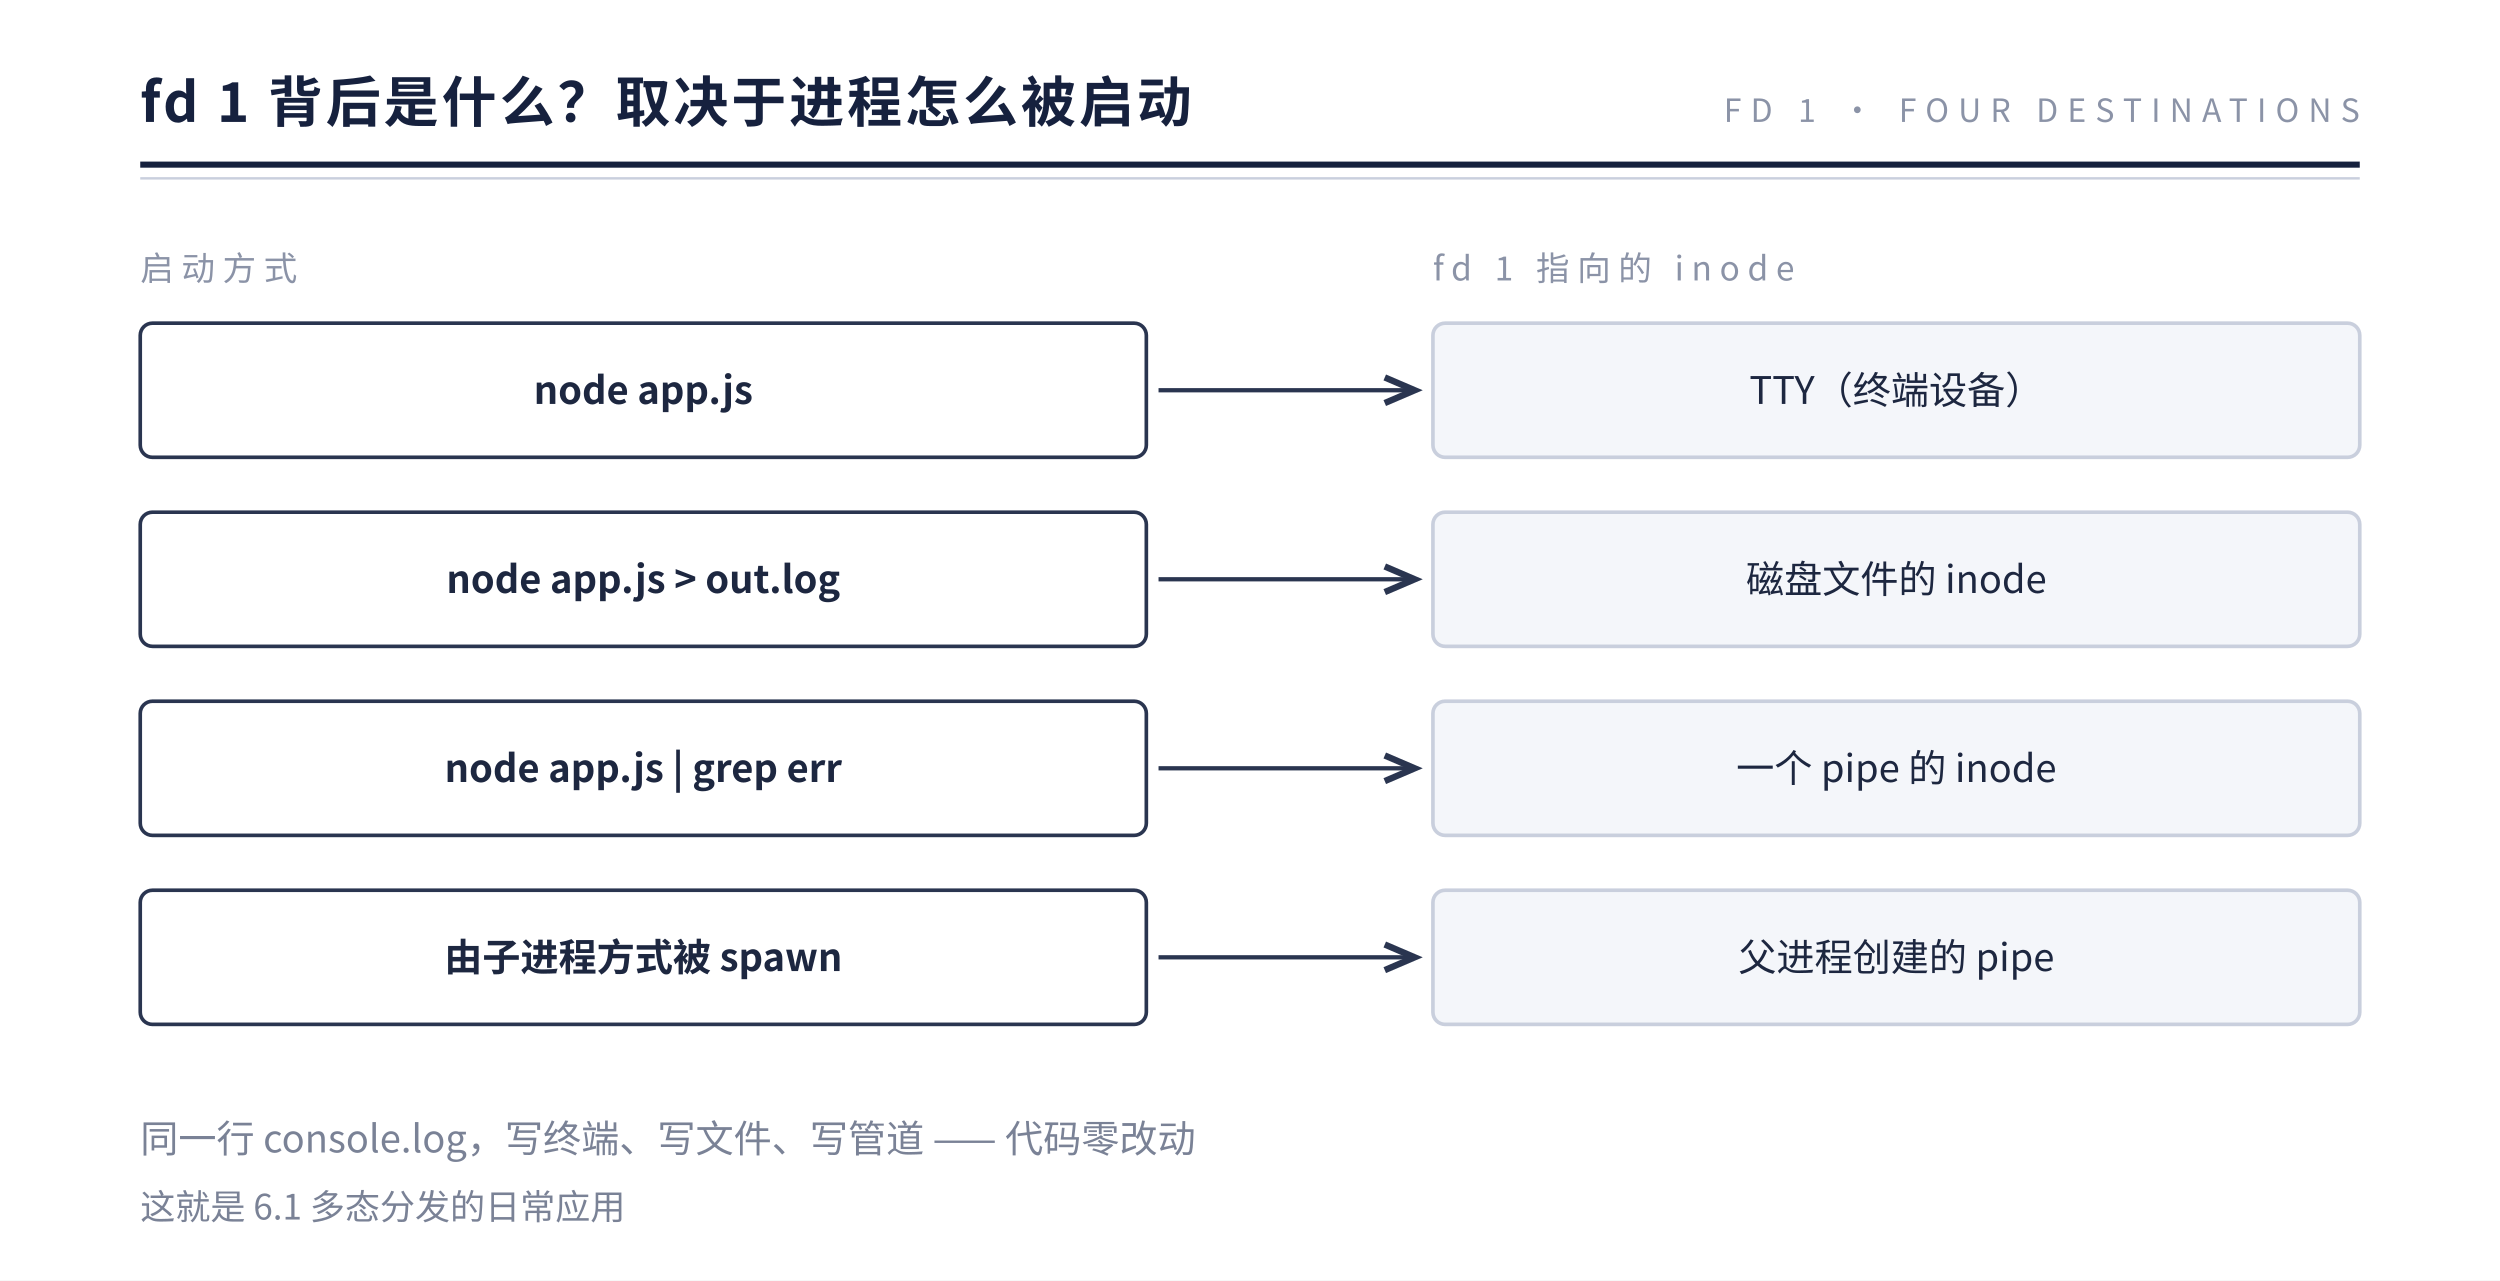
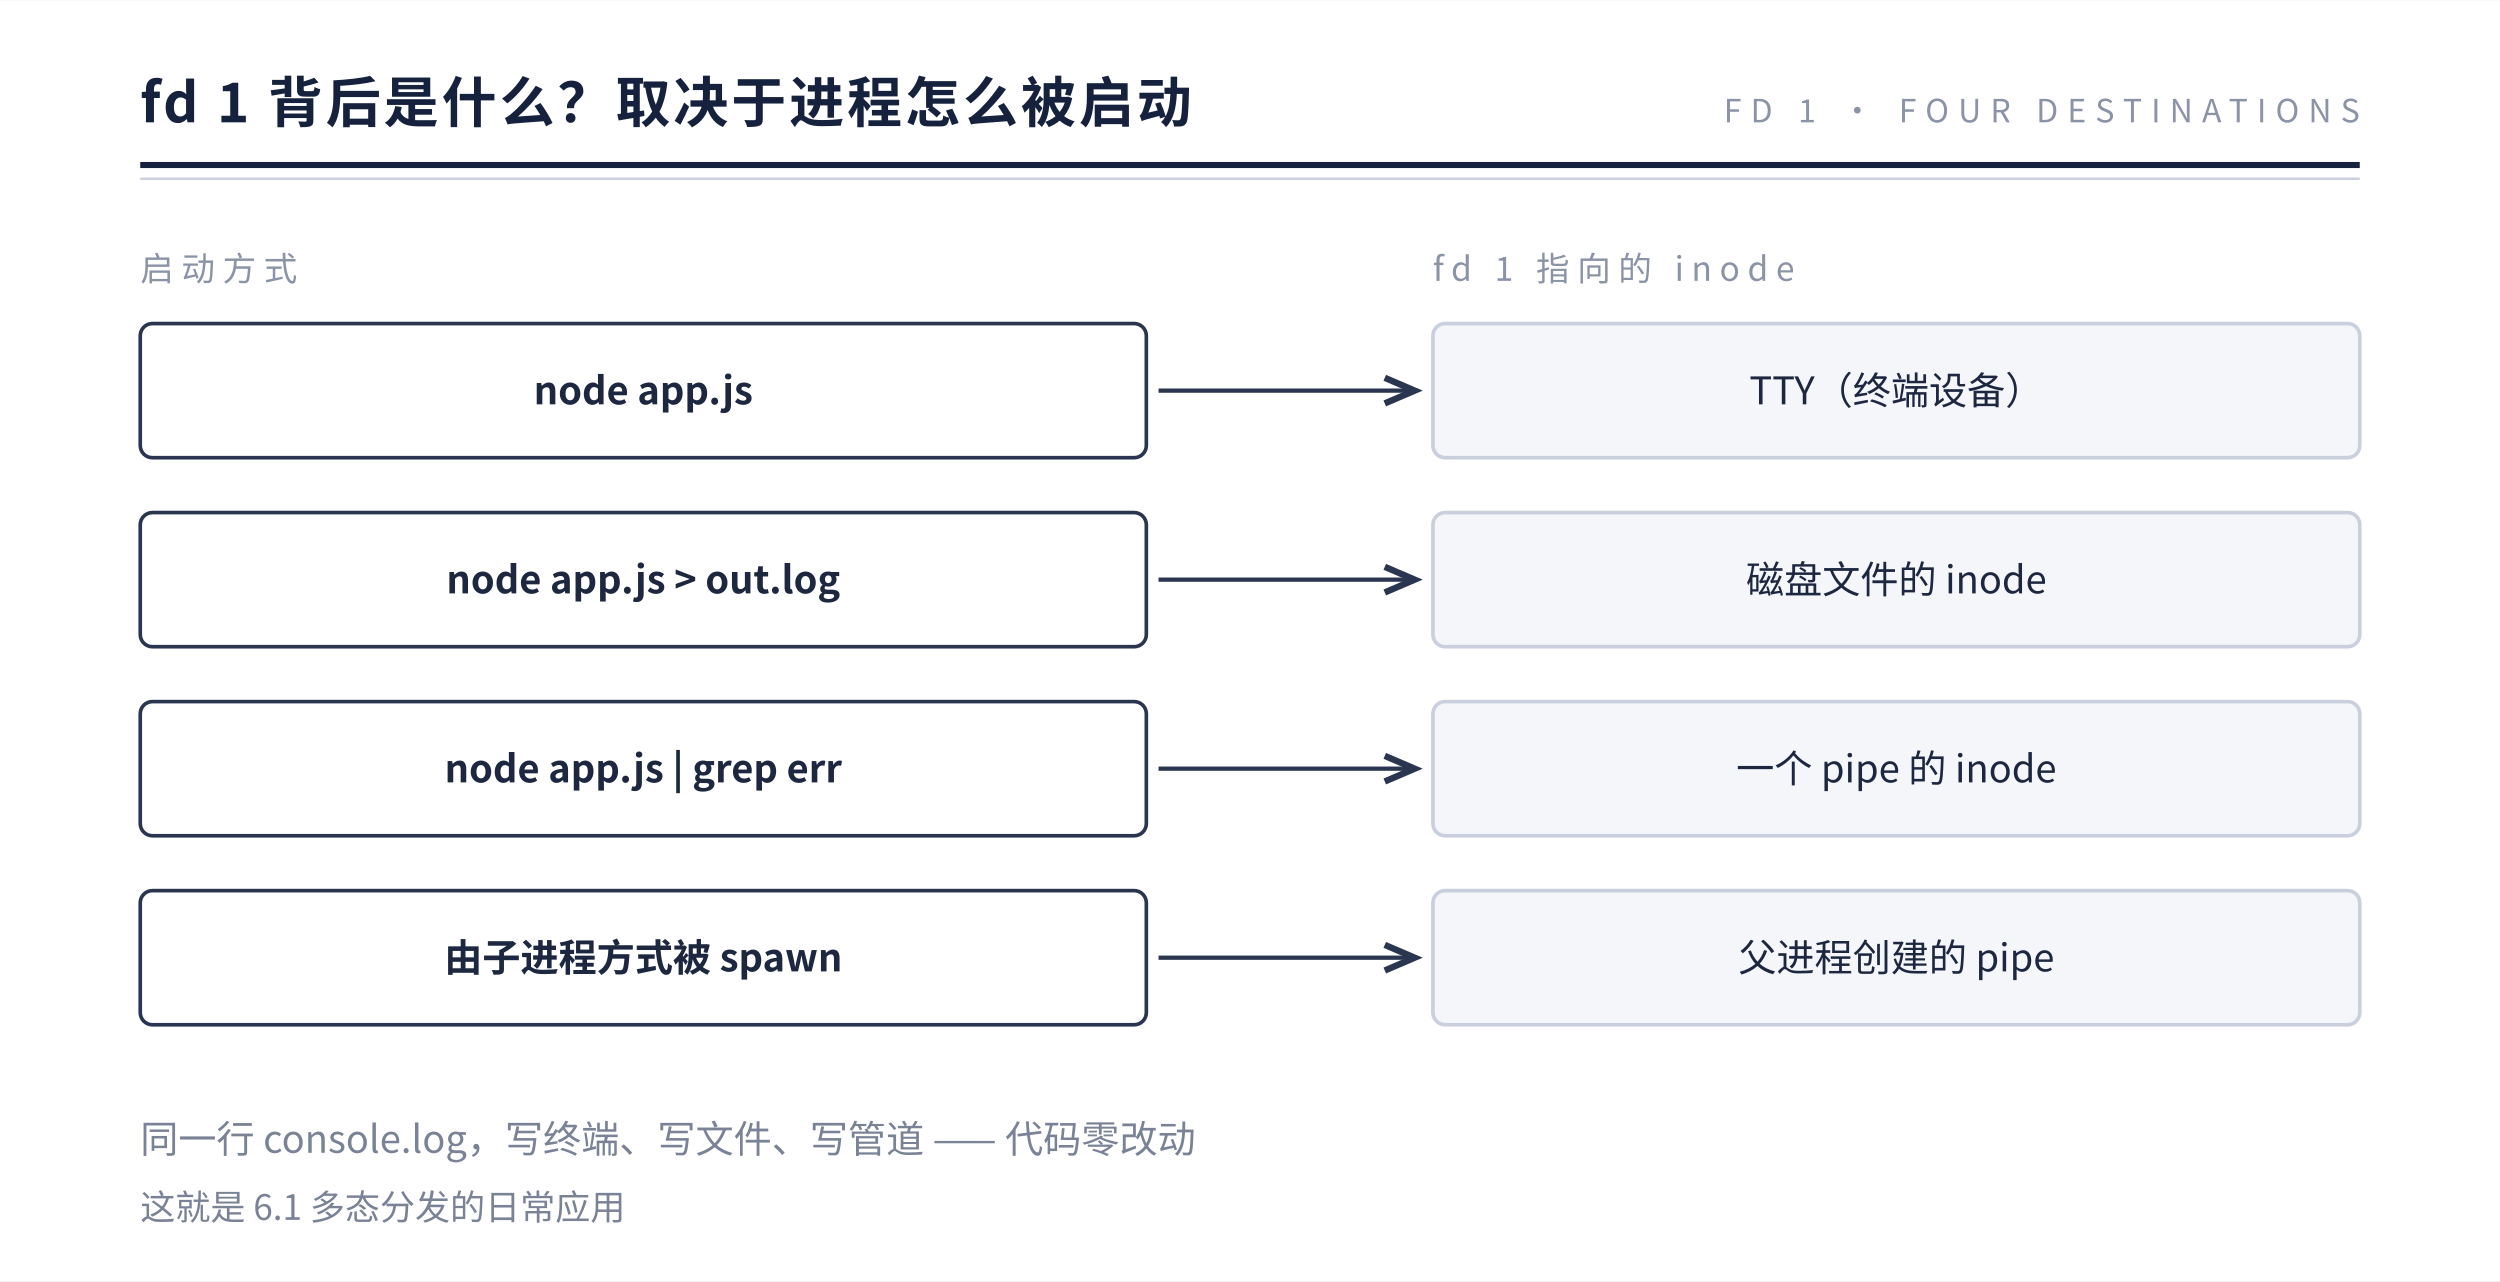
- <svg xmlns="http://www.w3.org/2000/svg" width="820" height="420" viewBox="0 0 820 420" font-family="'Source Han Sans SC','Noto Sans CJK SC',sans-serif">
+ <svg xmlns="http://www.w3.org/2000/svg" viewBox="0 0 820 420" width="800" height="410" font-family="'Source Han Sans SC','Noto Sans CJK SC',sans-serif">
  <defs>
    <marker id="ar" markerWidth="10" markerHeight="10" refX="8" refY="4" orient="auto">
      <path d="M1,1 L8,4 L1,7" fill="none" stroke="#2a3550" stroke-width="1.5" />
    </marker>
    <marker id="ara" markerWidth="10" markerHeight="10" refX="8" refY="4" orient="auto">
      <path d="M1,1 L8,4 L1,7" fill="none" stroke="#e8862e" stroke-width="1.5" />
    </marker>
  </defs>
  <rect x="0" y="0" width="820" height="420" fill="#ffffff" />
  <text x="46" y="40" font-size="18" fill="#16213e" font-weight="800" letter-spacing="1">fd 1 背后是什么？取决于进程怎么被启动</text>
  <text x="774" y="40" text-anchor="end" font-size="10.5" fill="#8b93a7" letter-spacing="3">FD 1 · FOUR DESTINATIONS</text>
  <line x1="46" y1="54" x2="774" y2="54" stroke="#16213e" stroke-width="2" />
  <line x1="46" y1="58.5" x2="774" y2="58.5" stroke="#c9cfdd" stroke-width="0.8" />
  <text x="46" y="92" font-size="11" fill="#8b93a7" letter-spacing="2.5">启动方式</text>
  <text x="470" y="92" font-size="11" fill="#8b93a7" letter-spacing="2.5">fd 1 指向的 inode</text>
  <rect x="46" y="106" width="330" height="44" rx="4" fill="#ffffff" stroke="#2a3550" stroke-width="1.2" />
  <text x="211.0" y="132.5" text-anchor="middle" font-size="12.5" fill="#1d2740" font-weight="700">node app.js</text>
  <line x1="380" y1="128" x2="464" y2="128" stroke="#2a3550" stroke-width="1.4" fill="none" marker-end="url(#ar)" />
  <rect x="470" y="106" width="304" height="44" rx="4" fill="#f4f6fa" stroke="#c9cfdd" stroke-width="1.2" />
  <text x="622.0" y="132.5" text-anchor="middle" font-size="12.5" fill="#1d2740">TTY（终端设备）</text>
  <rect x="46" y="168" width="330" height="44" rx="4" fill="#ffffff" stroke="#2a3550" stroke-width="1.2" />
  <text x="211.0" y="194.5" text-anchor="middle" font-size="12.5" fill="#1d2740" font-weight="700">node app.js &gt; out.log</text>
  <line x1="380" y1="190" x2="464" y2="190" stroke="#2a3550" stroke-width="1.4" fill="none" marker-end="url(#ar)" />
  <rect x="470" y="168" width="304" height="44" rx="4" fill="#f4f6fa" stroke="#c9cfdd" stroke-width="1.2" />
  <text x="622.0" y="194.5" text-anchor="middle" font-size="12.5" fill="#1d2740">磁盘文件的 inode</text>
  <rect x="46" y="230" width="330" height="44" rx="4" fill="#ffffff" stroke="#2a3550" stroke-width="1.2" />
  <text x="211.0" y="256.5" text-anchor="middle" font-size="12.5" fill="#1d2740" font-weight="700">node app.js | grep err</text>
  <line x1="380" y1="252" x2="464" y2="252" stroke="#2a3550" stroke-width="1.4" fill="none" marker-end="url(#ar)" />
  <rect x="470" y="230" width="304" height="44" rx="4" fill="#f4f6fa" stroke="#c9cfdd" stroke-width="1.2" />
  <text x="622.0" y="256.5" text-anchor="middle" font-size="12.5" fill="#1d2740">一个 pipe 的 inode</text>
  <rect x="46" y="292" width="330" height="44" rx="4" fill="#ffffff" stroke="#2a3550" stroke-width="1.2" />
  <text x="211.0" y="318.5" text-anchor="middle" font-size="12.5" fill="#1d2740" font-weight="700">由子进程方式被 spawn</text>
  <line x1="380" y1="314" x2="464" y2="314" stroke="#2a3550" stroke-width="1.4" fill="none" marker-end="url(#ar)" />
  <rect x="470" y="292" width="304" height="44" rx="4" fill="#f4f6fa" stroke="#c9cfdd" stroke-width="1.2" />
  <text x="622.0" y="318.5" text-anchor="middle" font-size="12.5" fill="#1d2740">父进程创建的 pipe</text>
  <text x="46" y="378" font-size="12.5" fill="#7a8296">同一行 console.log，写终端、写文件、写管道 —— 代码零改动</text>
  <text x="46" y="400" font-size="11.5" fill="#7a8296">这就是 6.1 多态分发的日常应用</text>
</svg>
